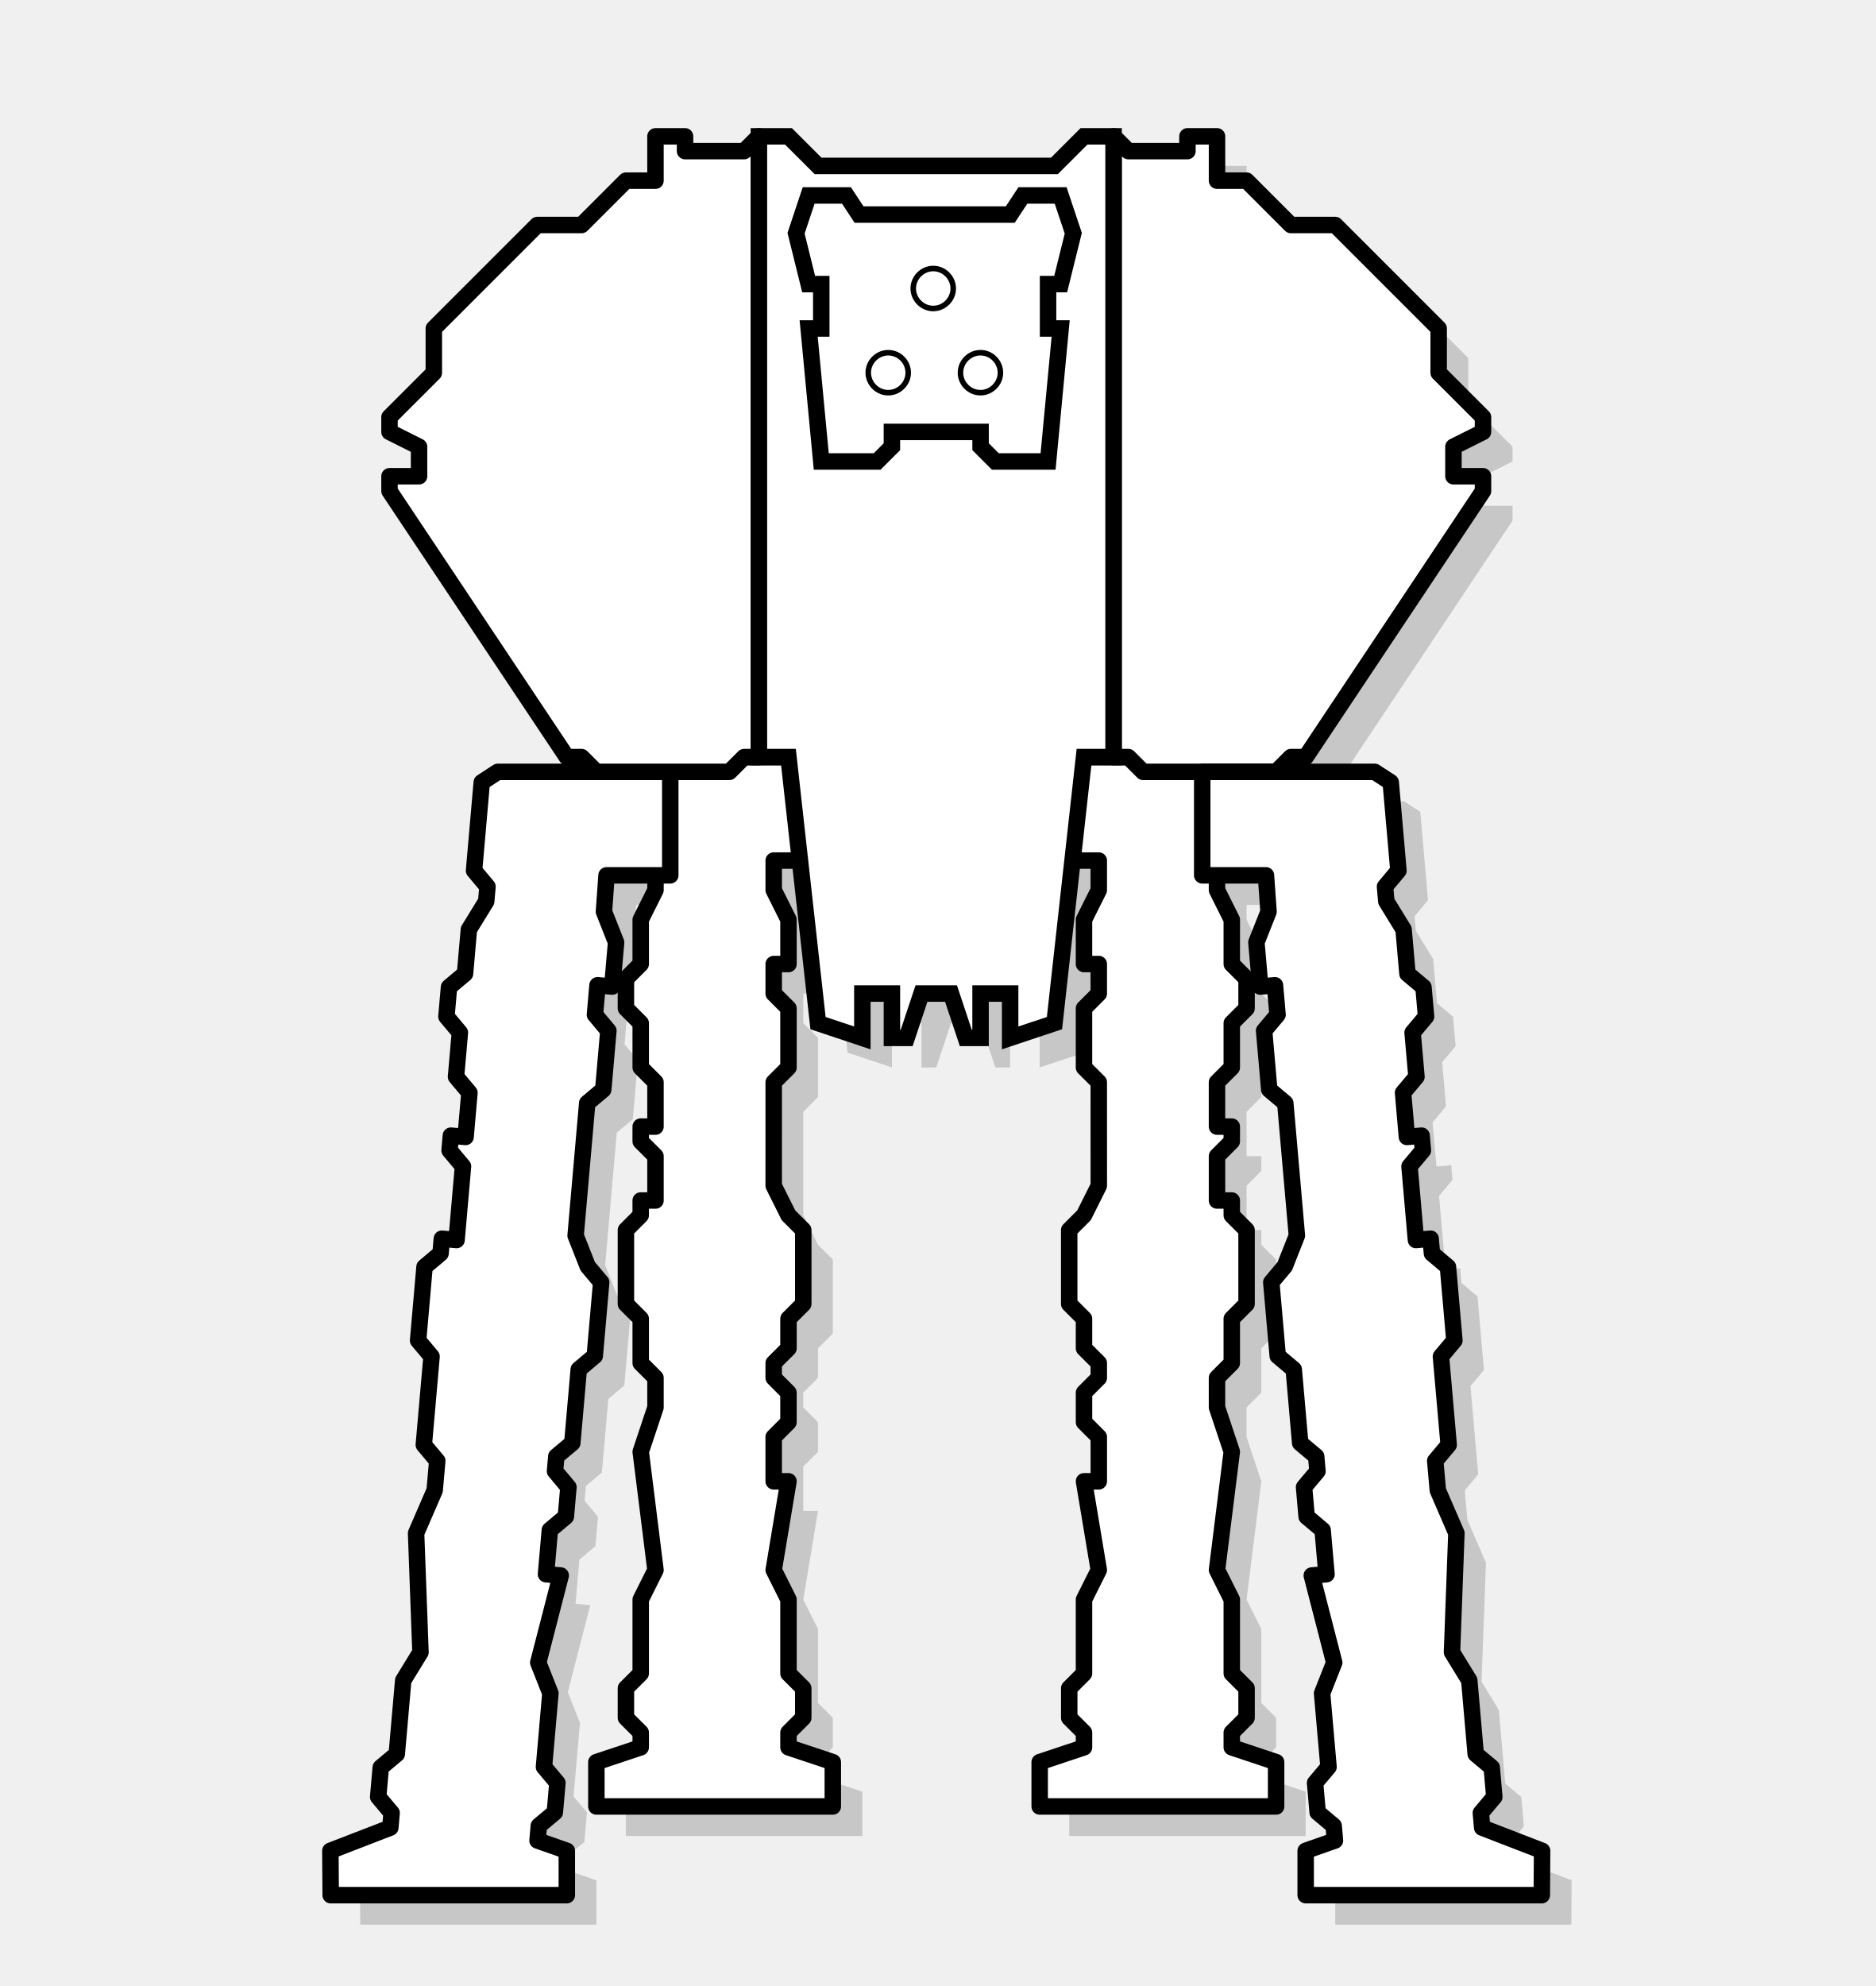
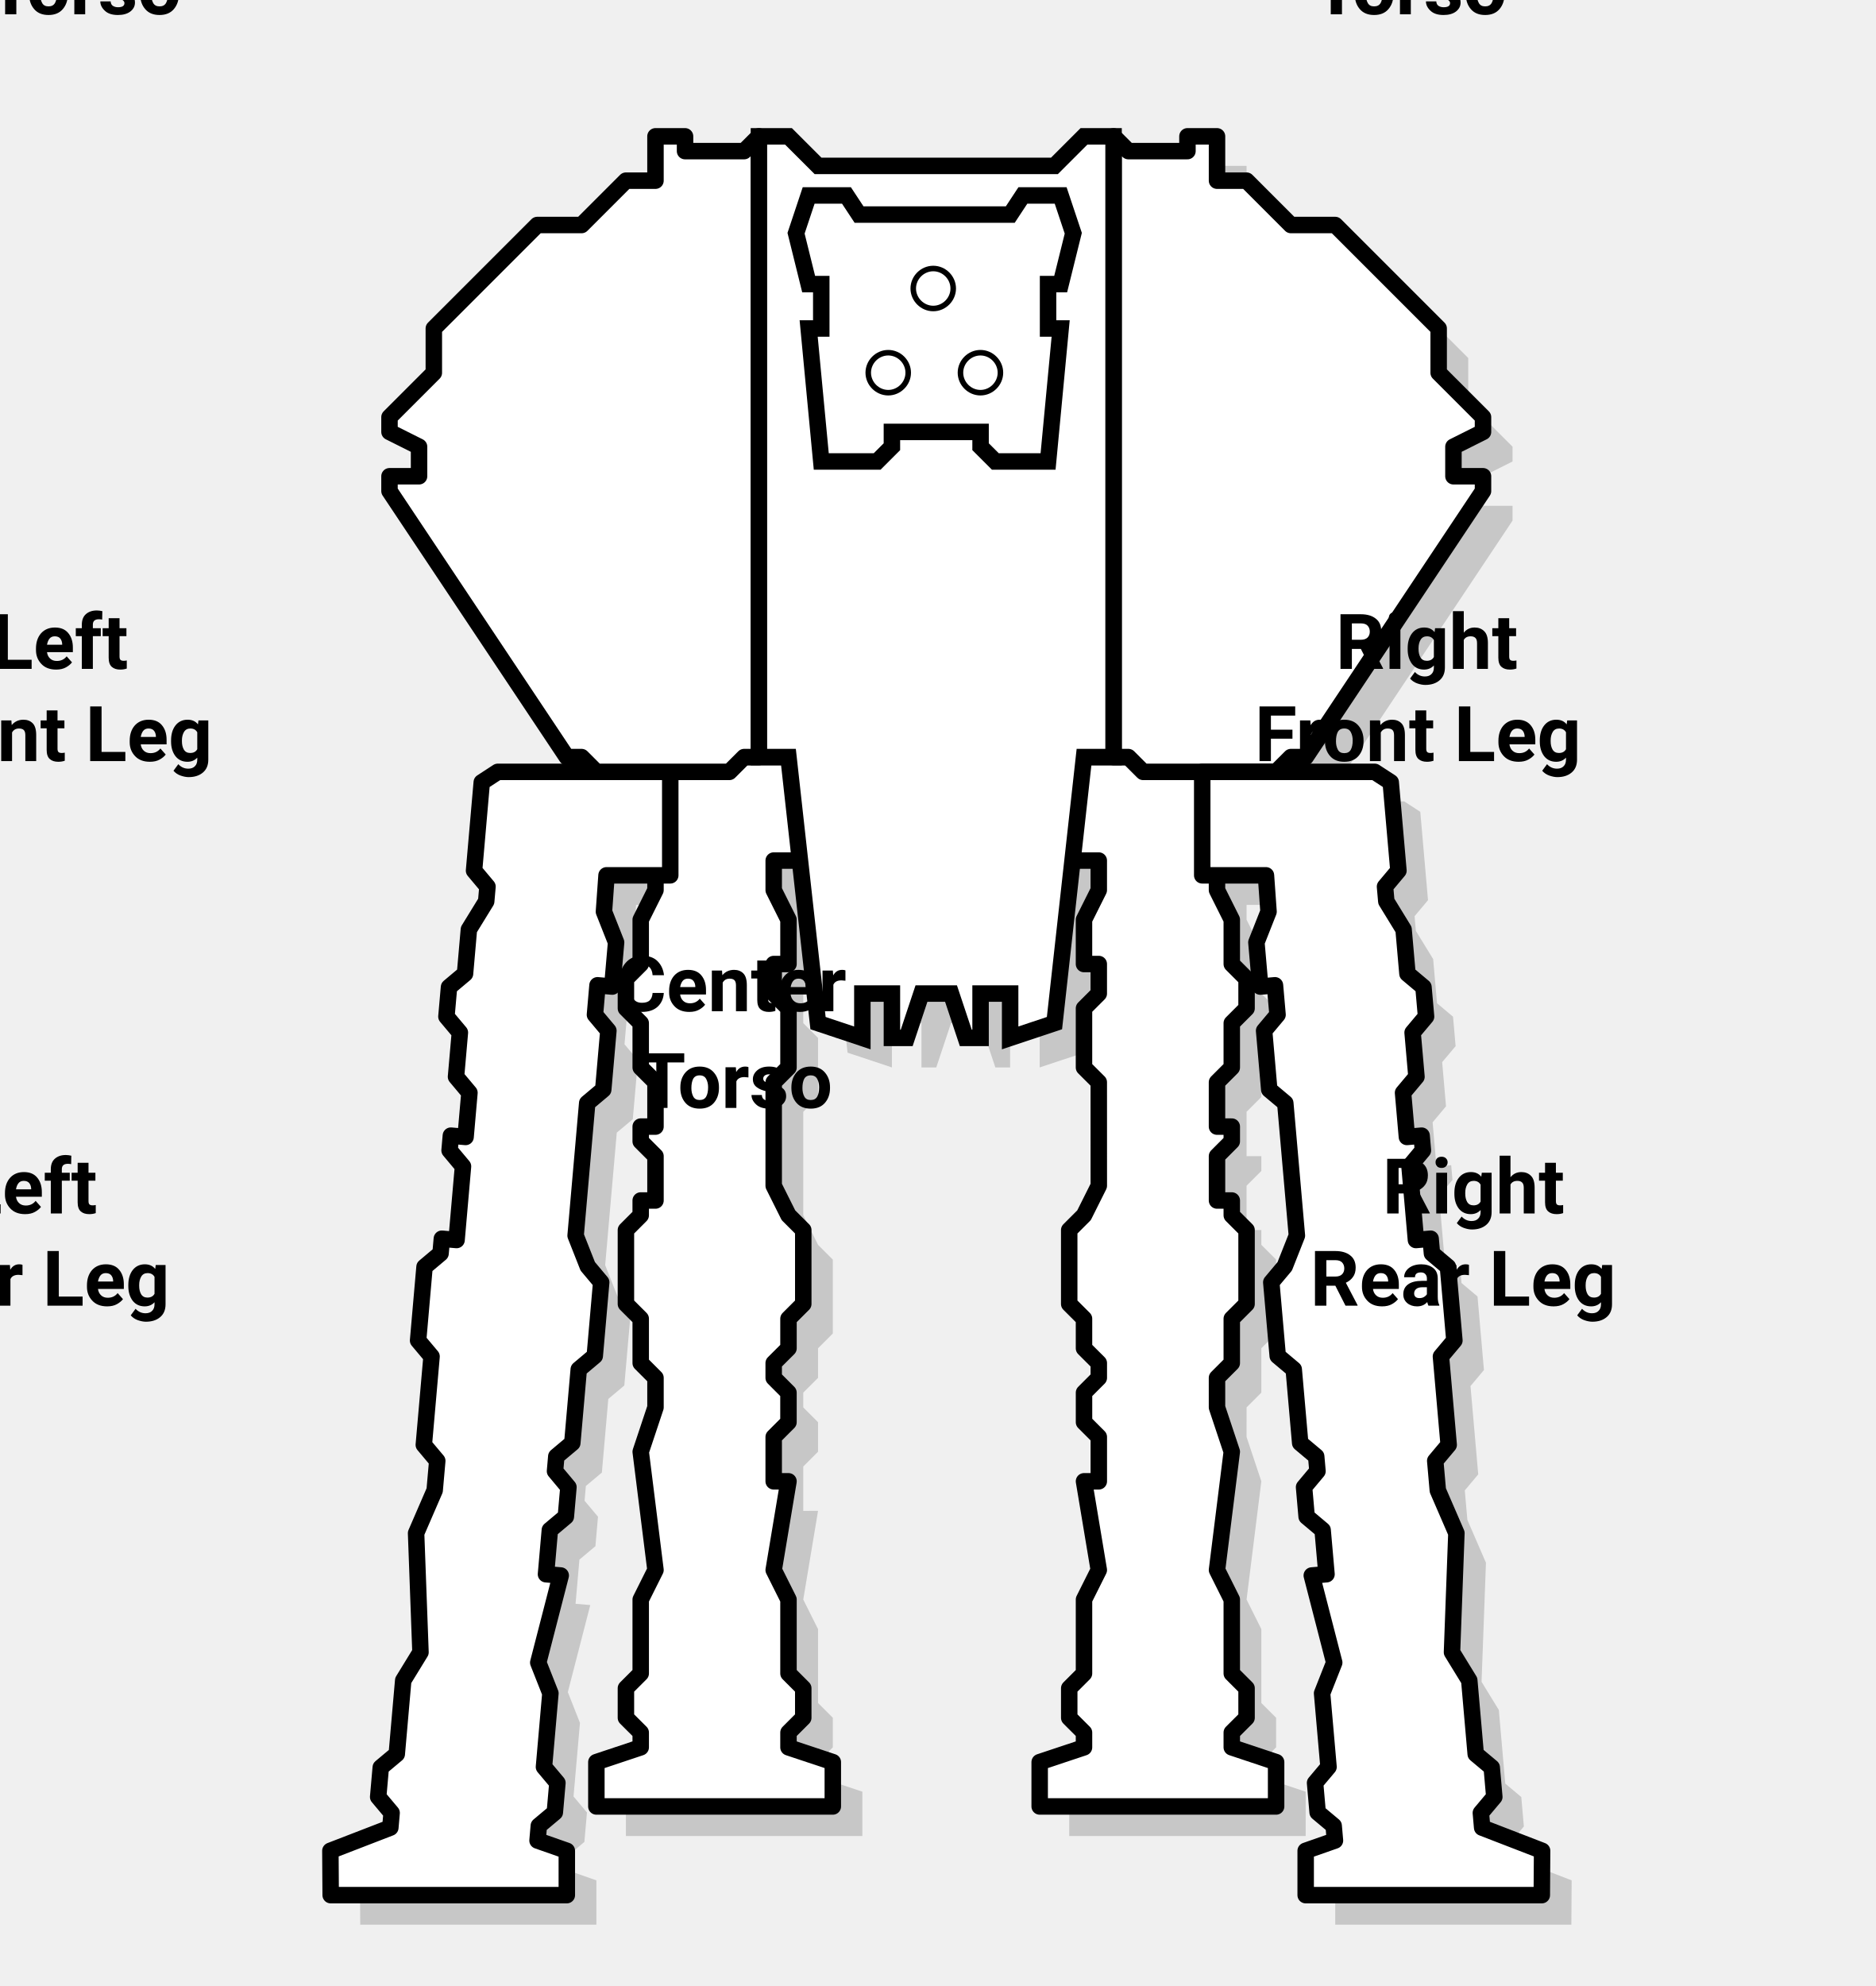
<svg xmlns="http://www.w3.org/2000/svg" viewBox="-2 8 170 180">
  <g transform="matrix(1.03 0 0 1.03 4.044 14.25)">
    <g id="internal_diagram_quad" transform="matrix(1,0,0,-1,-395.3231,374.1915)">
      <g transform="translate(465.3542,301.9333)">
        <path style="fill:#c7c7c7;fill-opacity:1;fill-rule:nonzero;stroke:none" d="m 0,0 h -5.202 v -2.6 l 1.301,-2.601 v -3.902 h -1.301 v -2.601 l 1.301,-1.3 v -5.203 l -1.301,-1.301 -0.001,-9.103 1.3,-2.601 1.302,-1.302 v -6.501 l -1.3,-1.3 v -2.602 l -1.302,-1.3 v -1.3 l 1.3,-1.303 v -2.6 l -1.3,-1.301 v -3.902 l 1.302,0.002 -1.302,-7.805 1.302,-2.601 v -6.501 l 1.3,-1.3 v -2.602 l -1.3,-1.3 v -1.301 L 0,-79.331 v -3.902 h -20.811 v 3.901 l 3.904,1.301 v 1.301 l -1.301,1.3 v 2.602 l 1.301,1.3 v 6.501 l 1.3,2.601 -1.3,10.405 1.3,3.901 v 2.603 l -1.3,1.301 v 3.901 l -1.301,1.3 v 6.501 l 1.3,1.302 v 1.3 h 1.301 v 3.901 l -1.301,1.301 v 1.301 h 1.301 v 3.901 l -1.3,1.301 v 3.902 l -1.301,1.301 v 2.6 l 1.301,1.301 v 3.902 l 1.3,2.601 v 1.3 l -1.3,1.3 v 7.805 l 1.3,1.3 h 15.605 z" />
      </g>
      <g transform="translate(451.0477,300.6345)">
        <path style="fill:#c7c7c7;fill-opacity:1;fill-rule:nonzero;stroke:none" d="m 0,0 h -5.609 l -0.227,-3.198 1.069,-2.704 -0.339,-3.887 -1.297,0.113 -0.225,-2.591 1.182,-1.407 -0.453,-5.184 -1.41,-1.182 -1.021,-11.66 1.068,-2.705 1.183,-1.412 -0.566,-6.474 -1.409,-1.183 -0.567,-6.479 -1.409,-1.182 -0.113,-1.295 1.181,-1.409 -0.227,-2.591 -1.408,-1.183 -0.34,-3.887 1.295,-0.112 -1.975,-7.661 1.068,-2.705 -0.566,-6.477 1.183,-1.409 -0.228,-2.591 -1.408,-1.181 -0.113,-1.297 2.577,-0.904 v -3.901 h -20.783 l -0.026,3.901 5.276,2.039 0.113,1.295 -1.183,1.408 0.228,2.592 1.409,1.182 0.567,6.476 1.52,2.479 -0.387,10.478 1.635,3.774 0.227,2.591 -1.182,1.41 0.68,7.772 -1.183,1.41 0.566,6.475 1.41,1.184 0.113,1.297 1.296,-0.115 0.566,6.479 -1.181,1.409 0.113,1.294 1.296,-0.113 0.34,3.887 -1.183,1.409 0.34,3.888 -1.183,1.408 0.228,2.591 1.409,1.183 0.339,3.887 1.524,2.477 0.113,1.296 -1.182,1.409 0.679,7.775 1.409,0.916 15.181,0 z" />
      </g>
      <g transform="translate(483.5612,301.9333)">
        <path style="fill:#c7c7c7;fill-opacity:1;fill-rule:nonzero;stroke:none" d="M 0,0 H 5.201 V -2.6 L 3.9,-5.201 v -3.902 h 1.301 v -2.601 l -1.301,-1.3 v -5.203 l 1.301,-1.301 0.002,-9.103 -1.301,-2.601 -1.303,-1.302 v -6.501 l 1.302,-1.3 v -2.602 l 1.302,-1.3 v -1.3 L 3.902,-46.82 v -2.6 l 1.301,-1.301 v -3.902 l -1.302,0.002 1.302,-7.805 -1.302,-2.601 v -6.501 l -1.3,-1.3 v -2.602 l 1.3,-1.3 v -1.301 L 0,-79.331 v -3.902 h 20.809 v 3.901 l -3.902,1.301 v 1.301 l 1.3,1.3 v 2.602 l -1.3,1.3 v 6.501 l -1.3,2.601 1.3,10.405 -1.3,3.901 -10e-4,2.603 1.301,1.301 v 3.901 l 1.3,1.3 v 6.501 l -1.3,1.302 v 1.3 h -1.3 v 3.901 l 1.3,1.301 v 1.301 h -1.301 v 3.901 l 1.301,1.301 v 3.902 l 1.3,1.301 v 2.6 l -1.3,1.301 v 3.902 L 15.606,-2.6 v 1.3 L 16.907,0 v 7.805 l -1.301,1.3 H 0.002 Z" />
      </g>
      <g transform="translate(457.5496,364.3629)">
        <path style="fill:#c7c7c7;fill-opacity:1;fill-rule:nonzero;stroke:none" d="m 0,0 h -5.201 v 1.3 h -2.602 v -3.901 h -2.601 l -3.901,-3.902 h -3.902 l -9.104,-9.104 v -3.901 l -3.901,-3.902 v -1.301 l 2.601,-1.301 v -2.6 h -2.601 v -1.301 l 15.606,-23.41 h 1.301 l 1.299,-1.301 H -1.3 l 1.3,1.301 1.302,-0.002 V 1.3 Z" />
      </g>
      <g transform="translate(491.3649,364.3629)">
        <path style="fill:#c7c7c7;fill-opacity:1;fill-rule:nonzero;stroke:none" d="m 0,0 h 5.202 v 1.3 h 2.602 v -3.901 h 2.599 l 3.903,-3.902 h 3.902 l 9.104,-9.104 v -3.901 l 3.901,-3.902 v -1.301 l -2.601,-1.301 v -2.6 h 2.601 v -1.301 l -15.607,-23.41 h -1.3 l -1.301,-1.301 H 1.301 L 0,-53.323 -1.301,-53.325 V 1.3 Z" />
      </g>
      <g transform="translate(487.4626,365.6627)">
        <path style="fill:#c7c7c7;fill-opacity:1;fill-rule:nonzero;stroke:none" d="M 0,0 -2.6,-2.6 H -23.41 L -26.012,0 h -2.599 v -54.625 h 2.599 l 2.602,-23.408 3.902,-1.3 v 3.901 h 2.601 v -3.901 h 1.301 l 1.3,3.901 h 2.601 l 1.3,-3.901 h 1.301 v 3.901 h 2.601 v -3.901 l 3.903,1.3 2.6,23.408 H 2.601 L 2.601,0 Z" />
      </g>
      <g transform="translate(497.8669,300.6345)">
        <path style="fill:#c7c7c7;fill-opacity:1;fill-rule:nonzero;stroke:none" d="m 0,0 h 5.609 l 0.227,-3.198 -1.069,-2.704 0.34,-3.887 1.296,0.113 0.226,-2.591 -1.182,-1.407 0.452,-5.184 1.411,-1.182 1.021,-11.66 -1.069,-2.705 -1.184,-1.412 0.567,-6.474 1.409,-1.183 0.568,-6.479 1.409,-1.182 0.113,-1.295 -1.181,-1.409 0.226,-2.591 1.408,-1.183 0.34,-3.887 -1.295,-0.112 1.975,-7.661 -1.068,-2.705 0.567,-6.477 -1.184,-1.409 0.227,-2.591 1.409,-1.181 0.114,-1.297 -2.577,-0.904 v -3.901 h 20.782 l 0.026,3.901 -5.276,2.039 -0.113,1.295 1.183,1.408 -0.227,2.592 -1.41,1.182 -0.566,6.476 -1.521,2.479 0.387,10.478 -1.635,3.774 -0.228,2.591 1.183,1.41 -0.681,7.772 1.184,1.41 -0.566,6.475 -1.409,1.184 -0.114,1.297 -1.295,-0.115 -0.566,6.479 1.18,1.409 -0.113,1.294 -1.296,-0.113 -0.339,3.887 1.18,1.409 -0.339,3.888 1.184,1.408 -0.228,2.591 -1.409,1.183 -0.34,3.887 -1.522,2.477 -0.113,1.296 1.182,1.409 -0.68,7.775 -1.409,0.916 H 0 Z" />
      </g>
      <g transform="translate(462.7527,304.5349)">
        <path style="fill:#ffffff;fill-opacity:1;fill-rule:nonzero;stroke:none" d="m 0,0 h -5.202 v -2.601 l 1.301,-2.601 v -3.903 h -1.301 v -2.601 l 1.301,-1.3 v -5.203 l -1.301,-1.299 -0.001,-9.104 1.3,-2.601 1.303,-1.302 v -6.501 l -1.301,-1.3 v -2.603 l -1.302,-1.299 v -1.3 l 1.3,-1.303 v -2.601 l -1.3,-1.3 v -3.901 h 1.302 l -1.302,-7.804 1.302,-2.601 v -6.502 l 1.3,-1.3 v -2.602 l -1.3,-1.299 v -1.302 L 0,-79.332 v -3.902 h -20.81 v 3.901 l 3.903,1.302 v 1.3 l -1.302,1.299 v 2.602 l 1.302,1.3 v 6.502 l 1.3,2.601 -1.3,10.406 1.3,3.901 v 2.602 l -1.3,1.301 v 3.901 l -1.302,1.3 v 6.501 l 1.301,1.302 v 1.3 h 1.301 v 3.901 l -1.301,1.302 v 1.3 h 1.301 v 3.902 l -1.3,1.299 v 3.902 l -1.302,1.301 v 2.6 l 1.302,1.301 v 3.903 l 1.3,2.601 v 1.3 L -16.907,0 v 7.803 l 1.3,1.302 h 15.605 z" id="isRLL" loc="RLL" class="structure unitLocation" />
      </g>
      <g transform="translate(462.7527,304.5349)">
        <path style="fill:none;stroke:#000000;stroke-width:1.449;stroke-linecap:butt;stroke-linejoin:round;stroke-miterlimit:2.414;stroke-dasharray:none;stroke-opacity:1" d="m 0,0 h -5.202 v -2.601 l 1.301,-2.601 v -3.903 h -1.301 v -2.601 l 1.301,-1.3 v -5.203 l -1.301,-1.299 -0.001,-9.104 1.3,-2.601 1.303,-1.302 v -6.501 l -1.301,-1.3 v -2.603 l -1.302,-1.299 v -1.3 l 1.3,-1.303 v -2.601 l -1.3,-1.3 v -3.901 h 1.302 l -1.302,-7.804 1.302,-2.601 v -6.502 l 1.3,-1.3 v -2.602 l -1.3,-1.299 v -1.302 L 0,-79.332 v -3.902 h -20.81 v 3.901 l 3.903,1.302 v 1.3 l -1.302,1.299 v 2.602 l 1.302,1.3 v 6.502 l 1.3,2.601 -1.3,10.406 1.3,3.901 v 2.602 l -1.3,1.301 v 3.901 l -1.302,1.3 v 6.501 l 1.301,1.302 v 1.3 h 1.301 v 3.901 l -1.301,1.302 v 1.3 h 1.301 v 3.902 l -1.3,1.299 v 3.902 l -1.302,1.301 v 2.6 l 1.302,1.301 v 3.903 l 1.3,2.601 v 1.3 L -16.907,0 v 7.803 l 1.3,1.302 h 15.605 z" />
      </g>
      <g transform="translate(448.4461,303.2351)">
        <path style="fill:#ffffff;fill-opacity:1;fill-rule:nonzero;stroke:none" d="m 0,0 h -5.609 l -0.227,-3.197 1.069,-2.704 -0.339,-3.887 -1.297,0.112 -0.225,-2.59 1.182,-1.409 -0.453,-5.182 -1.41,-1.184 -1.021,-11.659 1.068,-2.705 1.184,-1.411 -0.567,-6.475 -1.408,-1.183 -0.568,-6.478 -1.409,-1.183 -0.113,-1.294 1.181,-1.411 -0.227,-2.59 -1.408,-1.183 -0.34,-3.886 1.296,-0.112 -1.976,-7.663 1.068,-2.704 -0.566,-6.478 1.183,-1.407 -0.227,-2.592 -1.409,-1.181 -0.113,-1.297 2.577,-0.903 v -3.902 h -20.783 l -0.026,3.902 5.276,2.038 0.113,1.296 -1.183,1.407 0.228,2.593 1.409,1.18 0.567,6.477 1.52,2.479 -0.387,10.478 1.635,3.773 0.228,2.592 -1.183,1.409 0.681,7.774 -1.184,1.409 0.566,6.475 1.41,1.185 0.114,1.295 1.295,-0.114 0.566,6.478 -1.18,1.409 0.112,1.296 1.296,-0.114 0.34,3.887 -1.182,1.409 0.34,3.887 -1.184,1.41 0.228,2.59 1.409,1.183 0.34,3.887 1.523,2.477 0.113,1.297 -1.182,1.408 0.679,7.774 1.409,0.917 15.181,0 z" />
      </g>
      <g transform="translate(448.4461,303.2351)">
        <path style="fill:none;stroke:#000000;stroke-width:1.449;stroke-linecap:butt;stroke-linejoin:round;stroke-miterlimit:2.414;stroke-dasharray:none;stroke-opacity:1" d="m 0,0 h -5.609 l -0.227,-3.197 1.069,-2.704 -0.339,-3.887 -1.297,0.112 -0.225,-2.59 1.182,-1.409 -0.453,-5.182 -1.41,-1.184 -1.021,-11.659 1.068,-2.705 1.184,-1.411 -0.567,-6.475 -1.408,-1.183 -0.568,-6.478 -1.409,-1.183 -0.113,-1.294 1.181,-1.411 -0.227,-2.59 -1.408,-1.183 -0.34,-3.886 1.296,-0.112 -1.976,-7.663 1.068,-2.704 -0.566,-6.478 1.183,-1.407 -0.227,-2.592 -1.409,-1.181 -0.113,-1.297 2.577,-0.903 v -3.902 h -20.783 l -0.026,3.902 5.276,2.038 0.113,1.296 -1.183,1.407 0.228,2.593 1.409,1.18 0.567,6.477 1.52,2.479 -0.387,10.478 1.635,3.773 0.228,2.592 -1.183,1.409 0.681,7.774 -1.184,1.409 0.566,6.475 1.41,1.185 0.114,1.295 1.295,-0.114 0.566,6.478 -1.18,1.409 0.112,1.296 1.296,-0.114 0.34,3.887 -1.182,1.409 0.34,3.887 -1.184,1.41 0.228,2.59 1.409,1.183 0.34,3.887 1.523,2.477 0.113,1.297 -1.182,1.408 0.679,7.774 1.409,0.917 15.181,0 z" id="isFLL" class="structure unitLocation" loc="FLL" />
      </g>
      <g transform="translate(480.9597,304.5349)">
        <path style="fill:#ffffff;fill-opacity:1;fill-rule:nonzero;stroke:none" d="M 0,0 H 5.201 V -2.601 L 3.9,-5.202 v -3.903 h 1.301 v -2.601 l -1.301,-1.3 v -5.203 l 1.301,-1.299 0.002,-9.104 -1.301,-2.601 -1.303,-1.302 v -6.501 l 1.302,-1.3 v -2.603 l 1.302,-1.299 v -1.3 l -1.301,-1.303 v -2.601 l 1.301,-1.3 v -3.901 H 3.901 l 1.302,-7.804 -1.302,-2.601 v -6.502 l -1.3,-1.3 v -2.602 l 1.3,-1.299 v -1.302 L 0,-79.332 v -3.902 h 20.809 v 3.901 l -3.902,1.302 v 1.3 l 1.301,1.299 v 2.602 l -1.301,1.3 v 6.502 l -1.3,2.601 1.3,10.406 -1.3,3.901 -10e-4,2.602 1.301,1.301 v 3.901 l 1.301,1.3 v 6.501 l -1.301,1.302 v 1.3 h -1.3 v 3.901 l 1.3,1.302 v 1.3 h -1.301 v 3.902 l 1.301,1.299 v 3.902 l 1.301,1.301 v 2.6 l -1.301,1.301 v 3.903 l -1.301,2.601 v 1.3 L 16.907,0 V 7.803 L 15.606,9.105 H 0.002 Z" id="isRRL" loc="RRL" class="structure unitLocation" />
      </g>
      <g transform="translate(480.9597,304.5349)">
        <path style="fill:none;stroke:#000000;stroke-width:1.449;stroke-linecap:butt;stroke-linejoin:round;stroke-miterlimit:2.414;stroke-dasharray:none;stroke-opacity:1" d="M 0,0 H 5.201 V -2.601 L 3.9,-5.202 v -3.903 h 1.301 v -2.601 l -1.301,-1.3 v -5.203 l 1.301,-1.299 0.002,-9.104 -1.301,-2.601 -1.303,-1.302 v -6.501 l 1.302,-1.3 v -2.603 l 1.302,-1.299 v -1.3 l -1.301,-1.303 v -2.601 l 1.301,-1.3 v -3.901 H 3.901 l 1.302,-7.804 -1.302,-2.601 v -6.502 l -1.3,-1.3 v -2.602 l 1.3,-1.299 v -1.302 L 0,-79.332 v -3.902 h 20.809 v 3.901 l -3.902,1.302 v 1.3 l 1.301,1.299 v 2.602 l -1.301,1.3 v 6.502 l -1.3,2.601 1.3,10.406 -1.3,3.901 -10e-4,2.602 1.301,1.301 v 3.901 l 1.301,1.3 v 6.501 l -1.301,1.302 v 1.3 h -1.3 v 3.901 l 1.3,1.302 v 1.3 h -1.301 v 3.902 l 1.301,1.299 v 3.902 l 1.301,1.301 v 2.6 l -1.301,1.301 v 3.903 l -1.301,2.601 v 1.3 L 16.907,0 V 7.803 L 15.606,9.105 H 0.002 Z" />
      </g>
      <g transform="translate(454.9481,366.9625)">
        <path style="fill:#ffffff;fill-opacity:1;fill-rule:nonzero;stroke:none" d="m 0,0 h -5.201 v 1.301 h -2.602 v -3.902 h -2.601 l -3.902,-3.902 h -3.901 l -9.104,-9.103 v -3.902 l -3.901,-3.902 v -1.3 l 2.601,-1.302 v -2.599 h -2.601 v -1.302 l 15.606,-23.41 h 1.3 l 1.301,-1.3 H -1.3 l 1.3,1.3 H 1.302 V 1.301 Z" id="isLT" loc="LT" class="structure unitLocation" />
      </g>
      <g transform="translate(454.9481,366.9625)">
        <path style="fill:none;stroke:#000000;stroke-width:1.449;stroke-linecap:butt;stroke-linejoin:round;stroke-miterlimit:2.414;stroke-dasharray:none;stroke-opacity:1" d="m 0,0 h -5.201 v 1.301 h -2.602 v -3.902 h -2.601 l -3.902,-3.902 h -3.901 l -9.104,-9.103 v -3.902 l -3.901,-3.902 v -1.3 l 2.601,-1.302 v -2.599 h -2.601 v -1.302 l 15.606,-23.41 h 1.3 l 1.301,-1.3 H -1.3 l 1.3,1.3 H 1.302 V 1.301 Z" />
      </g>
      <g transform="translate(488.7643,366.9625)">
        <path style="fill:#ffffff;fill-opacity:1;fill-rule:nonzero;stroke:none" d="m 0,0 h 5.201 v 1.301 h 2.602 v -3.902 h 2.601 l 3.901,-3.902 h 3.902 l 9.104,-9.103 v -3.902 l 3.902,-3.902 v -1.3 l -2.602,-1.302 v -2.599 h 2.602 v -1.302 l -15.608,-23.41 h -1.3 l -1.301,-1.3 H 1.3 l -1.3,1.3 H -1.302 V 1.301 Z" id="isRT" loc="RT" class="structure unitLocation" />
      </g>
      <g transform="translate(488.7643,366.9625)">
        <path style="fill:none;stroke:#000000;stroke-width:1.449;stroke-linecap:butt;stroke-linejoin:round;stroke-miterlimit:2.414;stroke-dasharray:none;stroke-opacity:1" d="m 0,0 h 5.201 v 1.301 h 2.602 v -3.902 h 2.601 l 3.901,-3.902 h 3.902 l 9.104,-9.103 v -3.902 l 3.902,-3.902 v -1.3 l -2.602,-1.302 v -2.599 h 2.602 v -1.302 l -15.608,-23.41 h -1.3 l -1.301,-1.3 H 1.3 l -1.3,1.3 H -1.302 V 1.301 Z" />
      </g>
      <g transform="translate(484.8611,368.2632)">
        <path style="fill:#ffffff;fill-opacity:1;fill-rule:nonzero;stroke:none" d="M 0,0 -2.6,-2.6 H -23.41 L -26.012,0 h -2.599 v -54.624 h 2.599 l 2.602,-23.409 3.902,-1.301 v 3.901 h 2.601 v -3.901 h 1.301 l 1.3,3.901 h 2.601 l 1.3,-3.901 h 1.301 v 3.901 h 2.602 v -3.901 L -2.6,-78.033 0,-54.624 H 2.601 L 2.601,0 Z" />
      </g>
      <g transform="translate(484.8611,368.2632)">
        <path style="fill:none;stroke:#000000;stroke-width:1.449;stroke-linecap:butt;stroke-linejoin:miter;stroke-miterlimit:4;stroke-dasharray:none;stroke-opacity:1" d="M 0,0 -2.6,-2.6 H -23.41 L -26.012,0 h -2.599 v -54.624 h 2.599 l 2.602,-23.409 3.902,-1.301 v 3.901 h 2.601 v -3.901 h 1.301 l 1.3,3.901 h 2.601 l 1.3,-3.901 h 1.301 v 3.901 h 2.602 v -3.901 L -2.6,-78.033 0,-54.624 H 2.601 L 2.601,0 Z" id="isCT" loc="CT" class="structure unitLocation" />
      </g>
      <g transform="translate(482.8067,355.2584)">
        <path style="fill:#ffffff;stroke:#000000;stroke-width:1.449;stroke-linecap:butt;stroke-linejoin:miter;stroke-miterlimit:4;stroke-dasharray:none;stroke-opacity:1" d="M 0,0 H -1.109 V -3.902 H 0 l -1.109,-11.705 h -4.639 l -1.301,1.299 v 1.302 h -7.804 v -1.302 l -1.3,-1.299 h -4.917 l -1.11,11.705 h 1.11 V 0 h -1.11 l -1.109,4.477 1.109,3.326 h 3.327 l 1.109,-1.683 h 13.309 l 1.109,1.683 h 3.325 L 1.11,4.477 Z" id="isHD" class="structure unitLocation" loc="HD" />
      </g>
      <g transform="translate(495.2654,303.2351)">
        <path style="fill:#ffffff;fill-opacity:1;fill-rule:nonzero;stroke:none" d="m 0,0 h 5.609 l 0.227,-3.197 -1.068,-2.704 0.339,-3.887 1.296,0.112 0.226,-2.59 -1.182,-1.409 0.452,-5.182 1.411,-1.184 1.021,-11.659 -1.069,-2.705 -1.184,-1.411 0.567,-6.475 1.409,-1.183 0.568,-6.478 1.409,-1.183 0.113,-1.294 -1.181,-1.411 0.226,-2.59 1.408,-1.183 0.341,-3.886 -1.296,-0.112 1.975,-7.663 -1.068,-2.704 0.567,-6.478 -1.184,-1.407 0.227,-2.592 1.41,-1.181 0.113,-1.297 -2.577,-0.903 v -3.902 h 20.782 l 0.026,3.902 -5.276,2.038 -0.113,1.296 1.183,1.407 -0.227,2.593 -1.41,1.18 -0.566,6.477 -1.521,2.479 0.387,10.478 -1.635,3.773 -0.227,2.592 1.183,1.409 -0.681,7.774 1.184,1.409 -0.567,6.475 -1.409,1.185 -0.114,1.295 -1.295,-0.114 -0.566,6.478 1.18,1.409 -0.113,1.296 -1.296,-0.114 -0.339,3.887 1.181,1.409 -0.34,3.887 1.184,1.41 -0.228,2.59 -1.409,1.183 -0.341,3.887 -1.52,2.477 -0.114,1.297 1.181,1.408 -0.679,7.774 -1.409,0.917 H 0 Z" id="isFRL" loc="FRL" class="structure unitLocation" />
      </g>
      <g transform="translate(495.2654,303.2351)">
        <path style="fill:none;stroke:#000000;stroke-width:1.449;stroke-linecap:butt;stroke-linejoin:round;stroke-miterlimit:2.414;stroke-dasharray:none;stroke-opacity:1" d="m 0,0 h 5.609 l 0.227,-3.197 -1.068,-2.704 0.339,-3.887 1.296,0.112 0.226,-2.59 -1.182,-1.409 0.452,-5.182 1.411,-1.184 1.021,-11.659 -1.069,-2.705 -1.184,-1.411 0.567,-6.475 1.409,-1.183 0.568,-6.478 1.409,-1.183 0.113,-1.294 -1.181,-1.411 0.226,-2.59 1.408,-1.183 0.341,-3.886 -1.296,-0.112 1.975,-7.663 -1.068,-2.704 0.567,-6.478 -1.184,-1.407 0.227,-2.592 1.41,-1.181 0.113,-1.297 -2.577,-0.903 v -3.902 h 20.782 l 0.026,3.902 -5.276,2.038 -0.113,1.296 1.183,1.407 -0.227,2.593 -1.41,1.18 -0.566,6.477 -1.521,2.479 0.387,10.478 -1.635,3.773 -0.227,2.592 1.183,1.409 -0.681,7.774 1.184,1.409 -0.567,6.475 -1.409,1.185 -0.114,1.295 -1.295,-0.114 -0.566,6.478 1.18,1.409 -0.113,1.296 -1.296,-0.114 -0.339,3.887 1.181,1.409 -0.34,3.887 1.184,1.41 -0.228,2.59 -1.409,1.183 -0.341,3.887 -1.52,2.477 -0.114,1.297 1.181,1.408 -0.679,7.774 -1.409,0.917 H 0 Z" />
      </g>
      <g transform="matrix(1,0,0,-1,0,765)">
        <g id="structurePips">
          <g class="paperdoll-pip-profile">
            <g transform="translate(475.7472,415.7765)">
              <path fill="#FFFFFF" style="stroke:#000000;stroke-width:0.487;stroke-linecap:butt;stroke-linejoin:miter;stroke-miterlimit:2.414;stroke-dasharray:none;stroke-opacity:1" d="m 0,0 c -0.96,0 -1.76,0.8 -1.76,1.759 0,0.959 0.8,1.76 1.76,1.76 0.959,0 1.758,-0.801 1.758,-1.76 C 1.758,0.8 0.959,0 0,0 Z" id="is_pip_hd_3" loc="HD" class="pip structure" />
            </g>
            <g transform="translate(471.593,408.3681)">
              <path fill="#FFFFFF" style="stroke:#000000;stroke-width:0.487;stroke-linecap:butt;stroke-linejoin:miter;stroke-miterlimit:2.414;stroke-dasharray:none;stroke-opacity:1" d="m 0,0 c -0.961,0 -1.761,0.8 -1.761,1.758 0,0.961 0.8,1.761 1.761,1.761 0.959,0 1.758,-0.8 1.758,-1.761 C 1.758,0.8 0.959,0 0,0 Z" id="is_pip_hd_1" loc="HD" class="pip structure" />
            </g>
            <g transform="translate(467.6313,415.7765)">
              <path fill="#FFFFFF" style="stroke:#000000;stroke-width:0.487;stroke-linecap:butt;stroke-linejoin:miter;stroke-miterlimit:2.414;stroke-dasharray:none;stroke-opacity:1" d="m 0,0 c -0.96,0 -1.76,0.8 -1.76,1.759 0,0.959 0.8,1.76 1.76,1.76 0.959,0 1.758,-0.801 1.758,-1.76 C 1.758,0.8 0.959,0 0,0 Z" id="is_pip_hd_2" loc="HD" class="pip structure" />
            </g>
          </g>
          <g visibility="hidden" id="isPipsHD_SH">
            <g transform="translate(475.7472,415.7765)">
              <path fill="#FFFFFF" style="stroke:#000000;stroke-width:0.487;stroke-linecap:butt;stroke-linejoin:miter;stroke-miterlimit:2.414;stroke-dasharray:none;stroke-opacity:1" d="m 0,0 c -0.96,0 -1.76,0.8 -1.76,1.759 0,0.959 0.8,1.76 1.76,1.76 0.959,0 1.758,-0.801 1.758,-1.76 C 1.758,0.8 0.959,0 0,0 Z" id="is_pip_hd_sh_3" loc="HD" class="pip structure" />
            </g>
            <g transform="translate(475.7472,408.3681)">
              <path fill="#FFFFFF" style="stroke:#000000;stroke-width:0.487;stroke-linecap:butt;stroke-linejoin:miter;stroke-miterlimit:2.414;stroke-dasharray:none;stroke-opacity:1" d="m 0,0 c -0.961,0 -1.761,0.8 -1.761,1.758 0,0.961 0.8,1.761 1.761,1.761 0.959,0 1.758,-0.8 1.758,-1.761 C 1.758,0.8 0.959,0 0,0 Z" id="is_pip_hd_sh_1" loc="HD" class="pip structure" />
            </g>
            <g transform="translate(467.6313,408.3681)">
              <path fill="#FFFFFF" style="stroke:#000000;stroke-width:0.487;stroke-linecap:butt;stroke-linejoin:miter;stroke-miterlimit:2.414;stroke-dasharray:none;stroke-opacity:1" d="m 0,0 c -0.961,0 -1.761,0.8 -1.761,1.758 0,0.961 0.8,1.761 1.761,1.761 0.959,0 1.758,-0.8 1.758,-1.761 C 1.758,0.8 0.959,0 0,0 Z" id="is_pip_hd_sh_2" loc="HD" class="pip structure" />
            </g>
            <g transform="translate(467.6313,415.7765)">
              <path fill="#FFFFFF" style="stroke:#000000;stroke-width:0.487;stroke-linecap:butt;stroke-linejoin:miter;stroke-miterlimit:2.414;stroke-dasharray:none;stroke-opacity:1" d="m 0,0 c -0.96,0 -1.76,0.8 -1.76,1.759 0,0.959 0.8,1.76 1.76,1.76 0.959,0 1.758,-0.801 1.758,-1.76 C 1.758,0.8 0.959,0 0,0 Z" id="is_pip_hd_sh_4" loc="HD" class="pip structure" />
            </g>
          </g>
          <g fill="none" transform="translate(457.06,426.5)" class="paperdoll-pip-profile">
            <rect x="0" width="29.43" y="0" height="5" data-fill="structure" data-location="CT" />
            <rect x="0" width="29.43" y="5" height="5" data-fill="structure" data-location="CT" />
            <rect x="0" width="29.43" y="10" height="5" data-fill="structure" data-location="CT" />
            <rect x="0" width="29.43" y="15" height="5" data-fill="structure" data-location="CT" />
            <rect x="3.14" width="23.15" y="20" height="5" data-fill="structure" data-location="CT" />
            <rect x="3.54" width="22.35" y="25" height="5" data-fill="structure" data-location="CT" />
            <rect x="4.23" width="20.97" y="30" height="5" data-fill="structure" data-location="CT" />
            <rect x="4.62" width="20.19" y="35" height="5" data-fill="structure" data-location="CT" />
            <rect x="5" width="19.5" y="40" height="5" data-fill="structure" data-location="CT" />
          </g>
          <g fill="none" transform="translate(488.41,401.6)" class="paperdoll-pip-profile">
            <rect x="0" width="11.06" y="0" height="5" data-fill="structure" data-location="RT" />
            <rect x="0" width="19.83" y="5" height="5" data-fill="structure" data-location="RT" />
            <rect x="0" width="24.29" y="10" height="5" data-fill="structure" data-location="RT" />
            <rect x="0" width="26.93" y="15" height="5" data-fill="structure" data-location="RT" />
            <rect x="0" width="27.5" y="20" height="5" data-fill="structure" data-location="RT" />
            <rect x="0" width="26.93" y="25" height="5" data-fill="structure" data-location="RT" />
            <rect x="0" width="25" y="30" height="5" data-fill="structure" data-location="RT" />
            <rect x="0" width="21.5" y="35" height="5" data-fill="structure" data-location="RT" />
            <rect x="0" width="18" y="40" height="5" data-fill="structure" data-location="RT" />
            <rect x="2" width="11" y="45" height="5" data-fill="structure" data-location="RT" />
          </g>
          <g fill="none" transform="matrix(-1,0,0,1,455.08,401.6)" class="paperdoll-pip-profile">
            <rect x="0" width="11.06" y="0" height="5" data-fill="structure" data-location="LT" />
            <rect x="0" width="19.83" y="5" height="5" data-fill="structure" data-location="LT" />
            <rect x="0" width="24.29" y="10" height="5" data-fill="structure" data-location="LT" />
            <rect x="0" width="26.93" y="15" height="5" data-fill="structure" data-location="LT" />
            <rect x="0" width="27.5" y="20" height="5" data-fill="structure" data-location="LT" />
            <rect x="0" width="26.93" y="25" height="5" data-fill="structure" data-location="LT" />
            <rect x="0" width="25" y="30" height="5" data-fill="structure" data-location="LT" />
            <rect x="0" width="21.5" y="35" height="5" data-fill="structure" data-location="LT" />
            <rect x="0" width="18" y="40" height="5" data-fill="structure" data-location="LT" />
            <rect x="2" width="11" y="45" height="5" data-fill="structure" data-location="LT" />
          </g>
          <g fill="none" transform="matrix(0.9962,-0.08715,0.08715,0.99619,501.36,454.65)" class="paperdoll-pip-profile">
            <rect x="-3.16" width="11.03" y="0" height="5.431" data-fill="structure" data-location="FRL" />
            <rect x="0" width="7.87" y="4.703" height="5.431" data-fill="structure" data-location="FRL" />
            <rect x="0" width="7.87" y="9.407" height="5.431" data-fill="structure" data-location="FRL" />
            <rect x="0" width="7.87" y="14.111" height="5.431" data-fill="structure" data-location="FRL" />
            <rect x="0" width="7.87" y="18.814" height="5.431" data-fill="structure" data-location="FRL" />
            <rect x="0" width="7.87" y="23.517" height="5.431" data-fill="structure" data-location="FRL" />
            <rect x="0" width="7.87" y="28.221" height="5.431" data-fill="structure" data-location="FRL" />
            <rect x="0" width="7.87" y="32.925" height="5.431" data-fill="structure" data-location="FRL" />
            <rect x="0" width="7.87" y="37.628" height="5.431" data-fill="structure" data-location="FRL" />
            <rect x="-1.77" width="11.41" y="42.332" height="5.431" data-fill="structure" data-location="FRL" />
            <rect x="0" width="7.87" y="47.035" height="5.431" data-fill="structure" data-location="FRL" />
            <rect x="0" width="7.87" y="51.739" height="5.431" data-fill="structure" data-location="FRL" />
            <rect x="0" width="7.87" y="56.442" height="5.431" data-fill="structure" data-location="FRL" />
            <rect x="0" width="7.87" y="61.146" height="5.431" data-fill="structure" data-location="FRL" />
            <rect x="0" width="7.87" y="65.849" height="5.431" data-fill="structure" data-location="FRL" />
            <rect x="0" width="7.87" y="70.553" height="5.431" data-fill="structure" data-location="FRL" />
            <rect x="0" width="7.87" y="75.256" height="5.431" data-fill="structure" data-location="FRL" />
            <rect x="0" width="7.87" y="79.96" height="5.431" data-fill="structure" data-location="FRL" />
            <rect x="0" width="7.87" y="84.663" height="5.431" data-fill="structure" data-location="FRL" />
            <rect x="0" width="7.87" y="89.367" height="5.431" data-fill="structure" data-location="FRL" />
          </g>
          <g fill="none" transform="matrix(-0.9962,-0.08715,-0.08715,0.99619,442.13,454.65)" class="paperdoll-pip-profile">
            <rect x="-3.16" width="11.03" y="0" height="5.431" data-fill="structure" data-location="FLL" />
            <rect x="0" width="7.87" y="4.703" height="5.431" data-fill="structure" data-location="FLL" />
            <rect x="0" width="7.87" y="9.407" height="5.431" data-fill="structure" data-location="FLL" />
            <rect x="0" width="7.87" y="14.111" height="5.431" data-fill="structure" data-location="FLL" />
            <rect x="0" width="7.87" y="18.814" height="5.431" data-fill="structure" data-location="FLL" />
            <rect x="0" width="7.87" y="23.517" height="5.431" data-fill="structure" data-location="FLL" />
            <rect x="0" width="7.87" y="28.221" height="5.431" data-fill="structure" data-location="FLL" />
            <rect x="0" width="7.87" y="32.925" height="5.431" data-fill="structure" data-location="FLL" />
            <rect x="0" width="7.87" y="37.628" height="5.431" data-fill="structure" data-location="FLL" />
            <rect x="-1.77" width="11.41" y="42.332" height="5.431" data-fill="structure" data-location="FLL" />
            <rect x="0" width="7.87" y="47.035" height="5.431" data-fill="structure" data-location="FLL" />
            <rect x="0" width="7.87" y="51.739" height="5.431" data-fill="structure" data-location="FLL" />
            <rect x="0" width="7.87" y="56.442" height="5.431" data-fill="structure" data-location="FLL" />
            <rect x="0" width="7.87" y="61.146" height="5.431" data-fill="structure" data-location="FLL" />
            <rect x="0" width="7.87" y="65.849" height="5.431" data-fill="structure" data-location="FLL" />
            <rect x="0" width="7.87" y="70.553" height="5.431" data-fill="structure" data-location="FLL" />
            <rect x="0" width="7.87" y="75.256" height="5.431" data-fill="structure" data-location="FLL" />
            <rect x="0" width="7.87" y="79.96" height="5.431" data-fill="structure" data-location="FLL" />
            <rect x="0" width="7.87" y="84.663" height="5.431" data-fill="structure" data-location="FLL" />
            <rect x="0" width="7.87" y="89.367" height="5.431" data-fill="structure" data-location="FLL" />
          </g>
          <g fill="none" transform="translate(487.36,454.06)" class="paperdoll-pip-profile">
            <rect x="0" width="7.11" y="0" height="5.431" data-fill="structure" data-location="RRL" />
            <rect x="0" width="7.11" y="4.703" height="5.431" data-fill="structure" data-location="RRL" />
            <rect x="0" width="8.49" y="9.407" height="5.431" data-fill="structure" data-location="RRL" />
            <rect x="0" width="8.49" y="14.111" height="5.431" data-fill="structure" data-location="RRL" />
            <rect x="0" width="8.49" y="18.814" height="5.431" data-fill="structure" data-location="RRL" />
            <rect x="0" width="8.49" y="23.517" height="5.431" data-fill="structure" data-location="RRL" />
            <rect x="0" width="8.49" y="28.221" height="5.431" data-fill="structure" data-location="RRL" />
            <rect x="0" width="8.49" y="32.925" height="5.431" data-fill="structure" data-location="RRL" />
            <rect x="0" width="8.49" y="37.628" height="5.431" data-fill="structure" data-location="RRL" />
            <rect x="0" width="8.49" y="42.332" height="5.431" data-fill="structure" data-location="RRL" />
            <rect x="0" width="8.49" y="47.035" height="5.431" data-fill="structure" data-location="RRL" />
            <rect x="0" width="8.49" y="51.739" height="5.431" data-fill="structure" data-location="RRL" />
            <rect x="0" width="8.49" y="56.442" height="5.431" data-fill="structure" data-location="RRL" />
            <rect x="0" width="8.49" y="61.146" height="5.431" data-fill="structure" data-location="RRL" />
            <rect x="0" width="8.49" y="65.849" height="5.431" data-fill="structure" data-location="RRL" />
            <rect x="0" width="8.49" y="70.553" height="5.431" data-fill="structure" data-location="RRL" />
            <rect x="0" width="8.49" y="75.256" height="5.431" data-fill="structure" data-location="RRL" />
            <rect x="0" width="8.49" y="79.96" height="5.431" data-fill="structure" data-location="RRL" />
          </g>
          <g fill="none" transform="matrix(-1,0,0,1,456.13,454.06)" class="paperdoll-pip-profile">
            <rect x="0" width="7.11" y="0" height="5.431" data-fill="structure" data-location="RLL" />
            <rect x="0" width="7.11" y="4.703" height="5.431" data-fill="structure" data-location="RLL" />
            <rect x="0" width="8.49" y="9.407" height="5.431" data-fill="structure" data-location="RLL" />
            <rect x="0" width="8.49" y="14.111" height="5.431" data-fill="structure" data-location="RLL" />
            <rect x="0" width="8.49" y="18.814" height="5.431" data-fill="structure" data-location="RLL" />
            <rect x="0" width="8.49" y="23.517" height="5.431" data-fill="structure" data-location="RLL" />
            <rect x="0" width="8.49" y="28.221" height="5.431" data-fill="structure" data-location="RLL" />
            <rect x="0" width="8.49" y="32.925" height="5.431" data-fill="structure" data-location="RLL" />
            <rect x="0" width="8.49" y="37.628" height="5.431" data-fill="structure" data-location="RLL" />
            <rect x="0" width="8.49" y="42.332" height="5.431" data-fill="structure" data-location="RLL" />
            <rect x="0" width="8.49" y="47.035" height="5.431" data-fill="structure" data-location="RLL" />
            <rect x="0" width="8.49" y="51.739" height="5.431" data-fill="structure" data-location="RLL" />
            <rect x="0" width="8.49" y="56.442" height="5.431" data-fill="structure" data-location="RLL" />
            <rect x="0" width="8.49" y="61.146" height="5.431" data-fill="structure" data-location="RLL" />
            <rect x="0" width="8.49" y="65.849" height="5.431" data-fill="structure" data-location="RLL" />
            <rect x="0" width="8.49" y="70.553" height="5.431" data-fill="structure" data-location="RLL" />
            <rect x="0" width="8.49" y="75.256" height="5.431" data-fill="structure" data-location="RLL" />
            <rect x="0" width="8.49" y="79.96" height="5.431" data-fill="structure" data-location="RLL" />
          </g>
        </g>
      </g>
    </g>
  </g>
+   <g data-mekbay-paperdoll-overlay="structure" font-family="Roboto, Arial, sans-serif" font-size="6.964" font-weight="700" pointer-events="none">
+     <g class="diagram-location-label">
+       <text x="56.342" y="0.947">Head</text>
+       <text>
+         <tspan x="-0.352" y="0.94">Left</tspan>
+         <tspan x="-3.174" y="9.297">Torso</tspan>
+       </text>
+       <text>
+         <tspan x="117.581" y="0.94">Right</tspan>
+         <tspan x="116.997" y="9.297">Torso</tspan>
+       </text>
+       <text>
+         <tspan x="53.847" y="99.651">Center</tspan>
+         <tspan x="55.855" y="108.419">Torso</tspan>
+       </text>
+       <text>
+         <tspan x="-2.757" y="68.625">Left</tspan>
+         <tspan x="-12.334" y="76.982">Front Leg</tspan>
+       </text>
+       <text>
+         <tspan x="119.082" y="68.625">Right</tspan>
+         <tspan x="111.742" y="76.982">Front Leg</tspan>
+       </text>
+       <text>
+         <tspan x="-5.572" y="117.981">Left</tspan>
+         <tspan x="-14.357" y="126.338">Rear Leg</tspan>
+       </text>
+       <text>
+         <tspan x="123.315" y="117.981">Right</tspan>
+         <tspan x="116.768" y="126.338">Rear Leg</tspan>
+       </text>
+     </g>
+     <g class="diagram-value" text-anchor="middle">
+       <text id="textIS_LT" x="5.817" y="18.346" />
+       <text id="textIS_RT" x="125.688" y="18.346" />
+       <text id="textIS_CT" x="64.64" y="117.617" />
+       <text id="textIS_FLL" x="3.582" y="85.553" />
+       <text id="textIS_FRL" x="128.325" y="85.553" />
+       <text id="textIS_RLL" x="-0.064" y="135.652" />
+       <text id="textIS_RRL" x="131.971" y="135.652" />
+     </g>
+   </g>
</svg>
